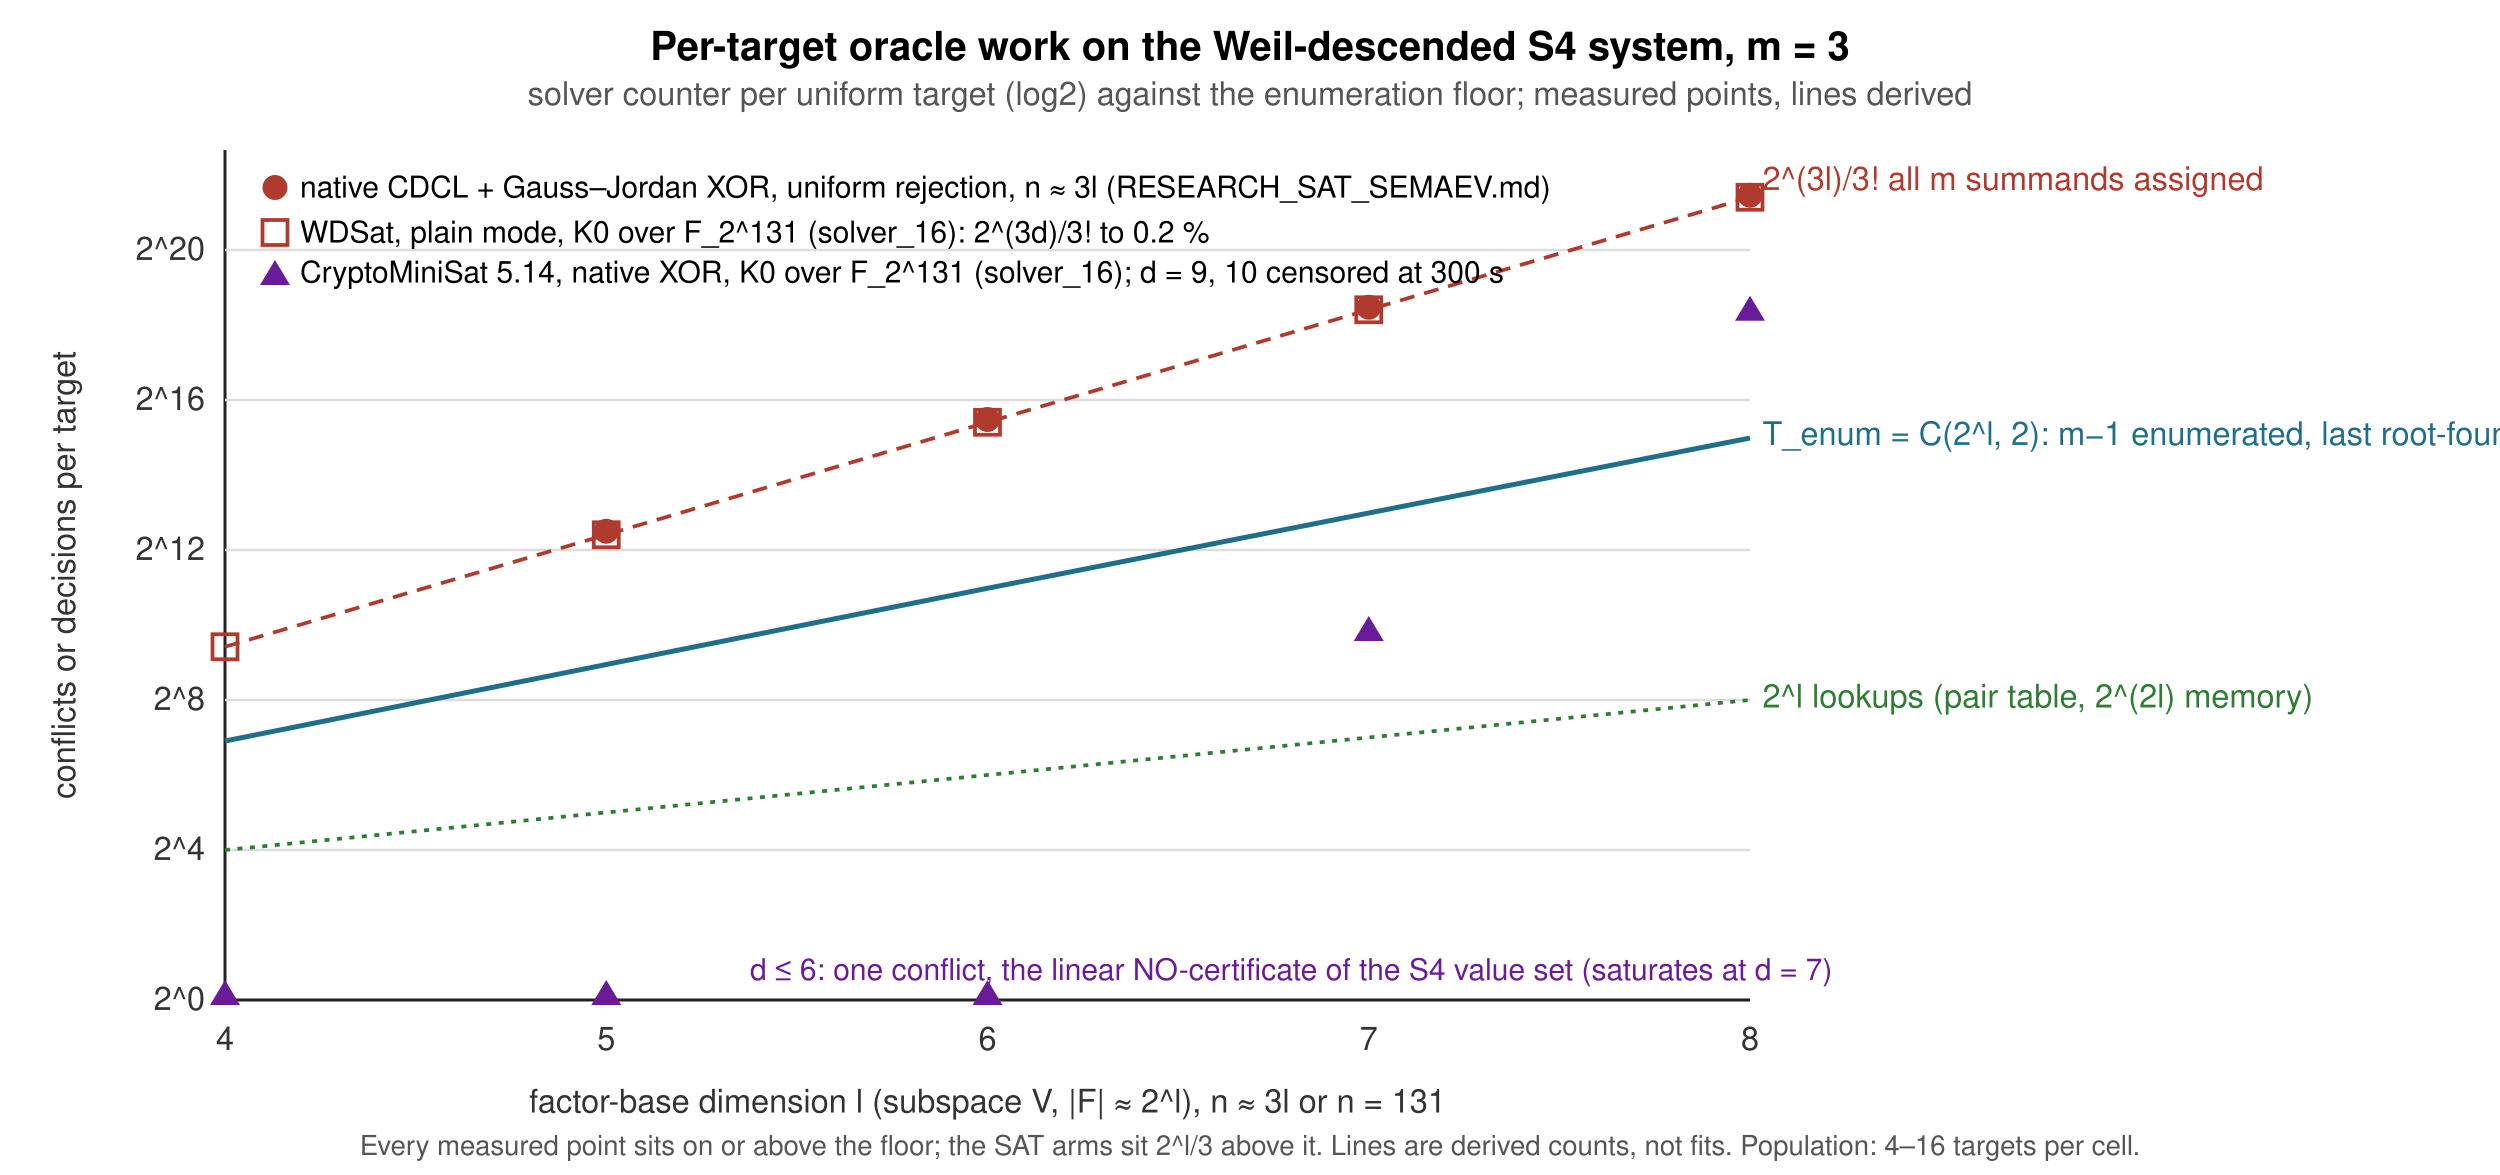
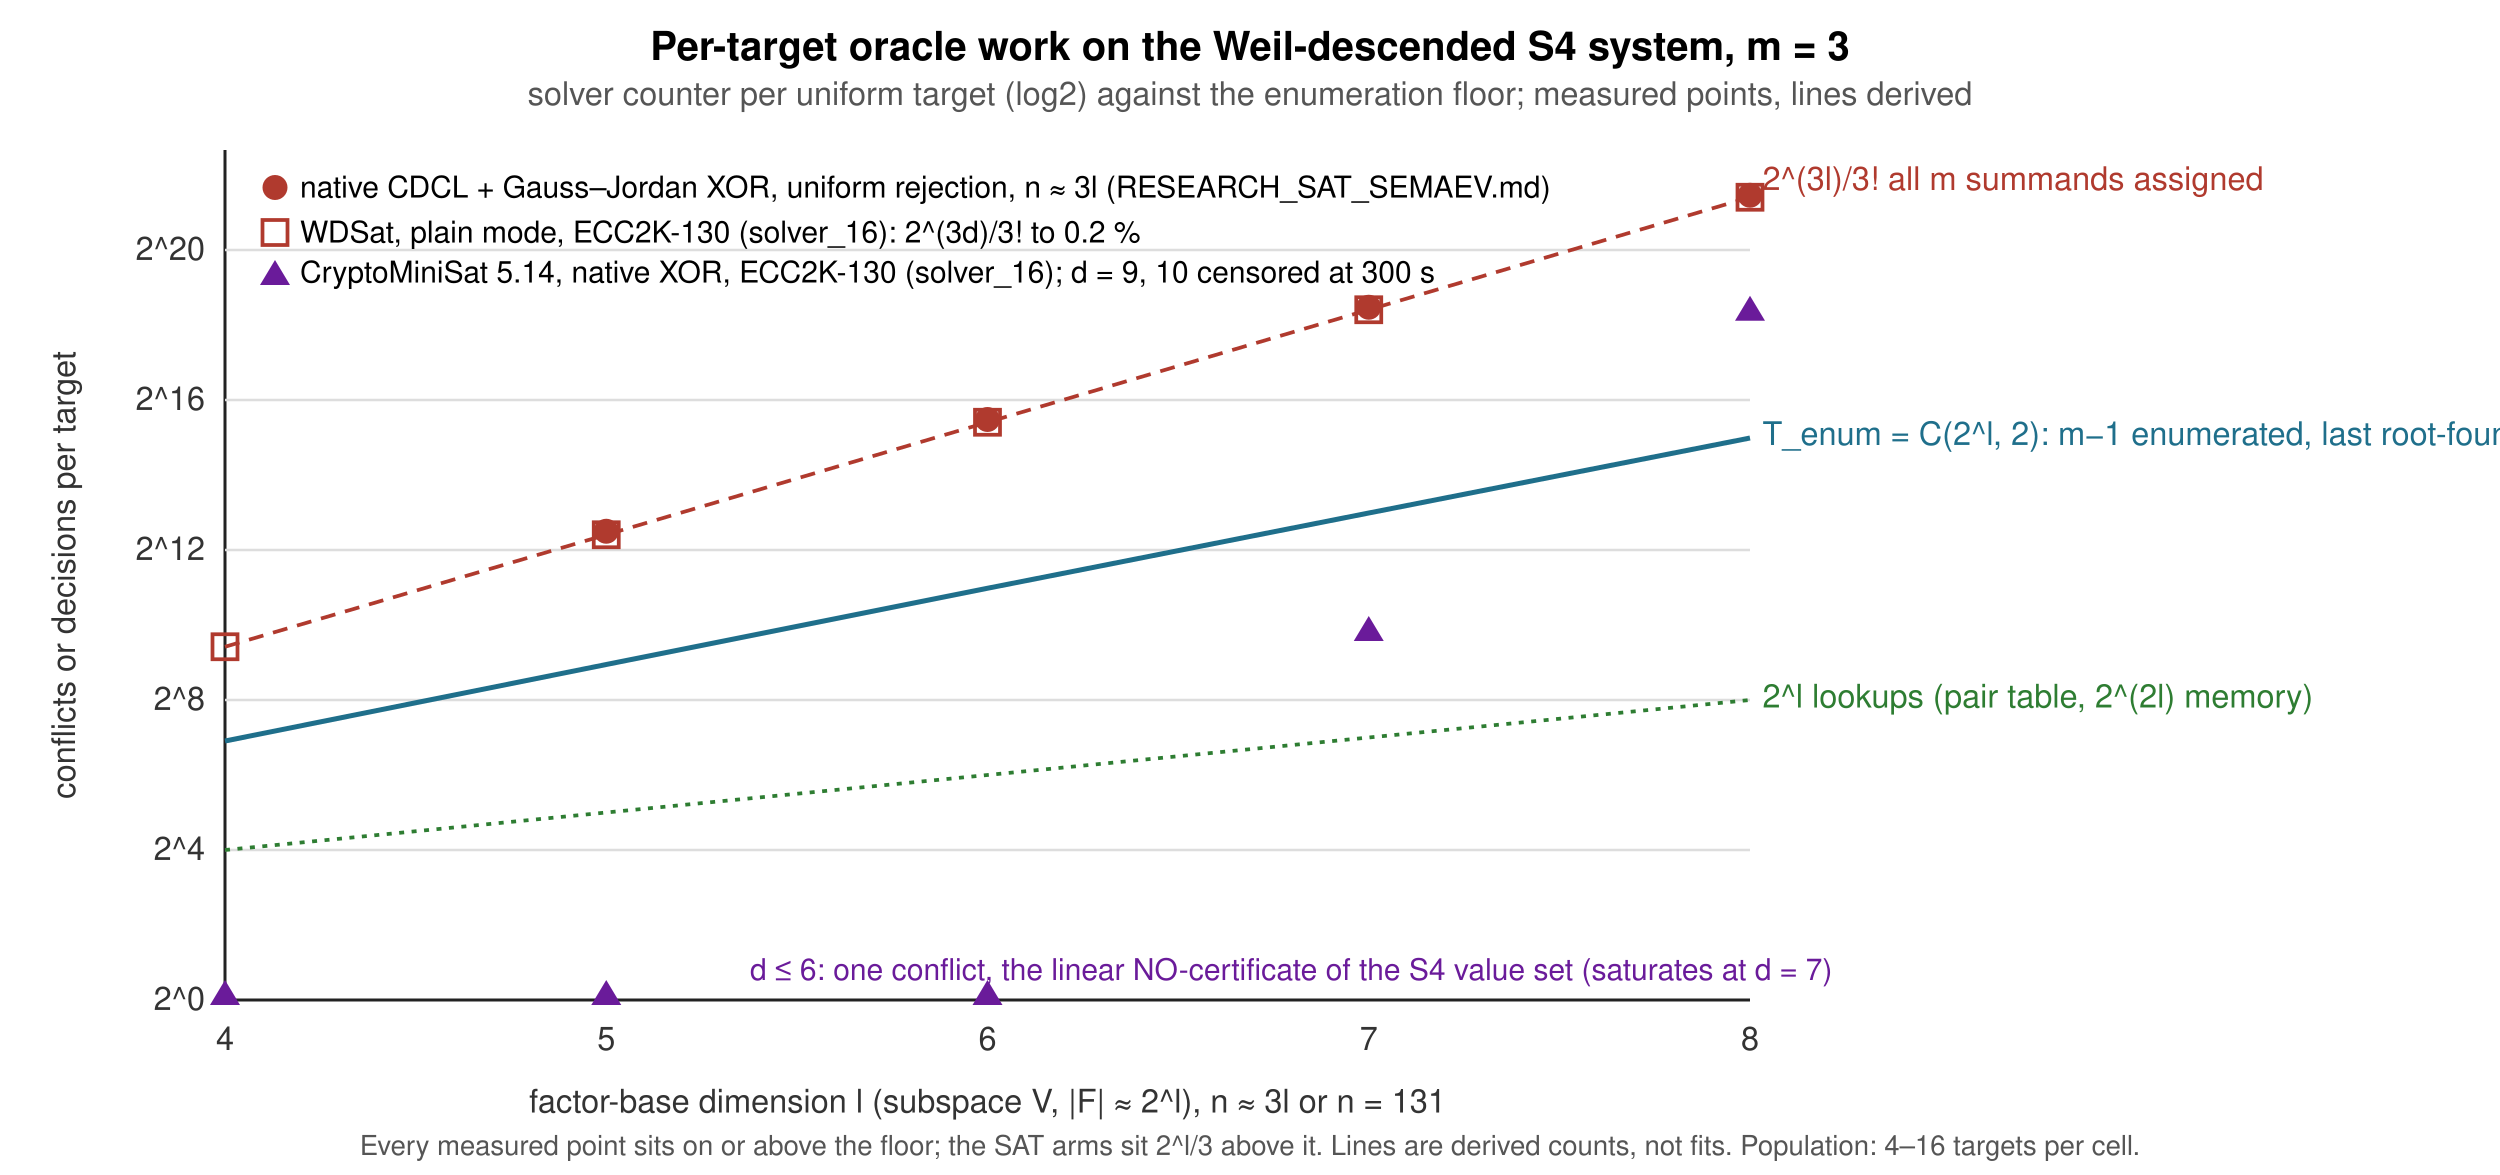
<svg xmlns="http://www.w3.org/2000/svg" width="1000" height="470" viewBox="0 0 1000 470" font-family="Helvetica, Arial, sans-serif" font-size="13">
  <rect width="1000" height="470" fill="#ffffff" />
  <text x="500" y="24" text-anchor="middle" font-size="16" font-weight="bold">Per-target oracle work on the Weil-descended S4 system, m = 3</text>
  <text x="500" y="42" text-anchor="middle" fill="#555">solver counter per uniform target (log2) against the enumeration floor; measured points, lines derived</text>
  <line x1="90" y1="400" x2="700" y2="400" stroke="#222" stroke-width="1.2" />
  <line x1="90" y1="400" x2="90" y2="60" stroke="#222" stroke-width="1.2" />
  <g stroke="#ddd" stroke-width="1">
    <line x1="90" y1="340" x2="700" y2="340" />
    <line x1="90" y1="280" x2="700" y2="280" />
    <line x1="90" y1="220" x2="700" y2="220" />
    <line x1="90" y1="160" x2="700" y2="160" />
    <line x1="90" y1="100" x2="700" y2="100" />
  </g>
  <g fill="#333" text-anchor="end">
    <text x="82" y="404">2^0</text>
    <text x="82" y="344">2^4</text>
    <text x="82" y="284">2^8</text>
    <text x="82" y="224">2^12</text>
    <text x="82" y="164">2^16</text>
    <text x="82" y="104">2^20</text>
  </g>
  <g fill="#333" text-anchor="middle">
    <text x="90" y="420">4</text>
    <text x="242.5" y="420">5</text>
    <text x="395" y="420">6</text>
    <text x="547.5" y="420">7</text>
    <text x="700" y="420">8</text>
    <text x="395" y="445">factor-base dimension l (subspace V, |F| ≈ 2^l), n ≈ 3l or n = 131</text>
  </g>
  <text x="30" y="230" transform="rotate(-90 30 230)" text-anchor="middle" fill="#333">conflicts or decisions per target</text>
  <polyline points="90,258.7 242.5,213.9 395,168.9 547.5,123.9 700,78.9" fill="none" stroke="#b03a2e" stroke-width="1.5" stroke-dasharray="6,4" />
  <text x="705" y="76" fill="#b03a2e">2^(3l)/3!  all m summands assigned</text>
  <polyline points="90,296.4 242.5,265.8 395,235.3 547.5,205.2 700,175.2" fill="none" stroke="#1f6f8b" stroke-width="2" />
  <text x="705" y="178" fill="#1f6f8b">T_enum = C(2^l, 2): m−1 enumerated, last root-found</text>
  <polyline points="90,340 242.5,325 395,310 547.5,295 700,280" fill="none" stroke="#2e7d32" stroke-width="1.5" stroke-dasharray="2,3" />
  <text x="705" y="283" fill="#2e7d32">2^l lookups (pair table, 2^(2l) memory)</text>
  <g fill="#b03a2e">
    <circle cx="242.5" cy="212.5" r="5" />
    <circle cx="395" cy="167.8" r="5" />
    <circle cx="547.5" cy="122.9" r="5" />
    <circle cx="700" cy="78.1" r="5" />
  </g>
  <g fill="none" stroke="#b03a2e" stroke-width="1.5">
    <rect x="85" y="253.7" width="10" height="10" />
    <rect x="237.5" y="208.9" width="10" height="10" />
    <rect x="390" y="163.9" width="10" height="10" />
    <rect x="542.5" y="118.9" width="10" height="10" />
    <rect x="695" y="73.9" width="10" height="10" />
  </g>
  <g fill="#6a1b9a">
    <polygon points="90,392 96,402 84,402" />
    <polygon points="242.5,392 248.5,402 236.5,402" />
    <polygon points="395,392 401,402 389,402" />
    <polygon points="547.5,246.4 553.5,256.4 541.5,256.4" />
    <polygon points="700,118.3 706,128.3 694,128.3" />
  </g>
  <text x="300" y="392" fill="#6a1b9a" font-size="12">d ≤ 6: one conflict, the linear NO-certificate of the S4 value set (saturates at d = 7)</text>
  <g font-size="12">
    <circle cx="110" cy="75" r="5" fill="#b03a2e" />
    <text x="120" y="79">native CDCL + Gauss–Jordan XOR, uniform rejection, n ≈ 3l (RESEARCH_SAT_SEMAEV.md)</text>
    <rect x="105" y="88" width="10" height="10" fill="none" stroke="#b03a2e" stroke-width="1.5" />
-     <text x="120" y="97">WDSat, plain mode, K0 over F_2^131 (solver_16): 2^(3d)/3! to 0.2 %</text>
+     <text x="120" y="97">WDSat, plain mode, ECC2K-130 (solver_16): 2^(3d)/3! to 0.2 %</text>
    <polygon points="110,104 116,114 104,114" fill="#6a1b9a" />
-     <text x="120" y="113">CryptoMiniSat 5.14, native XOR, K0 over F_2^131 (solver_16); d = 9, 10 censored at 300 s</text>
+     <text x="120" y="113">CryptoMiniSat 5.14, native XOR, ECC2K-130 (solver_16); d = 9, 10 censored at 300 s</text>
  </g>
  <text x="500" y="462" text-anchor="middle" fill="#555" font-size="11">Every measured point sits on or above the floor; the SAT arms sit 2^l/3 above it. Lines are derived counts, not fits. Population: 4–16 targets per cell.</text>
</svg>
